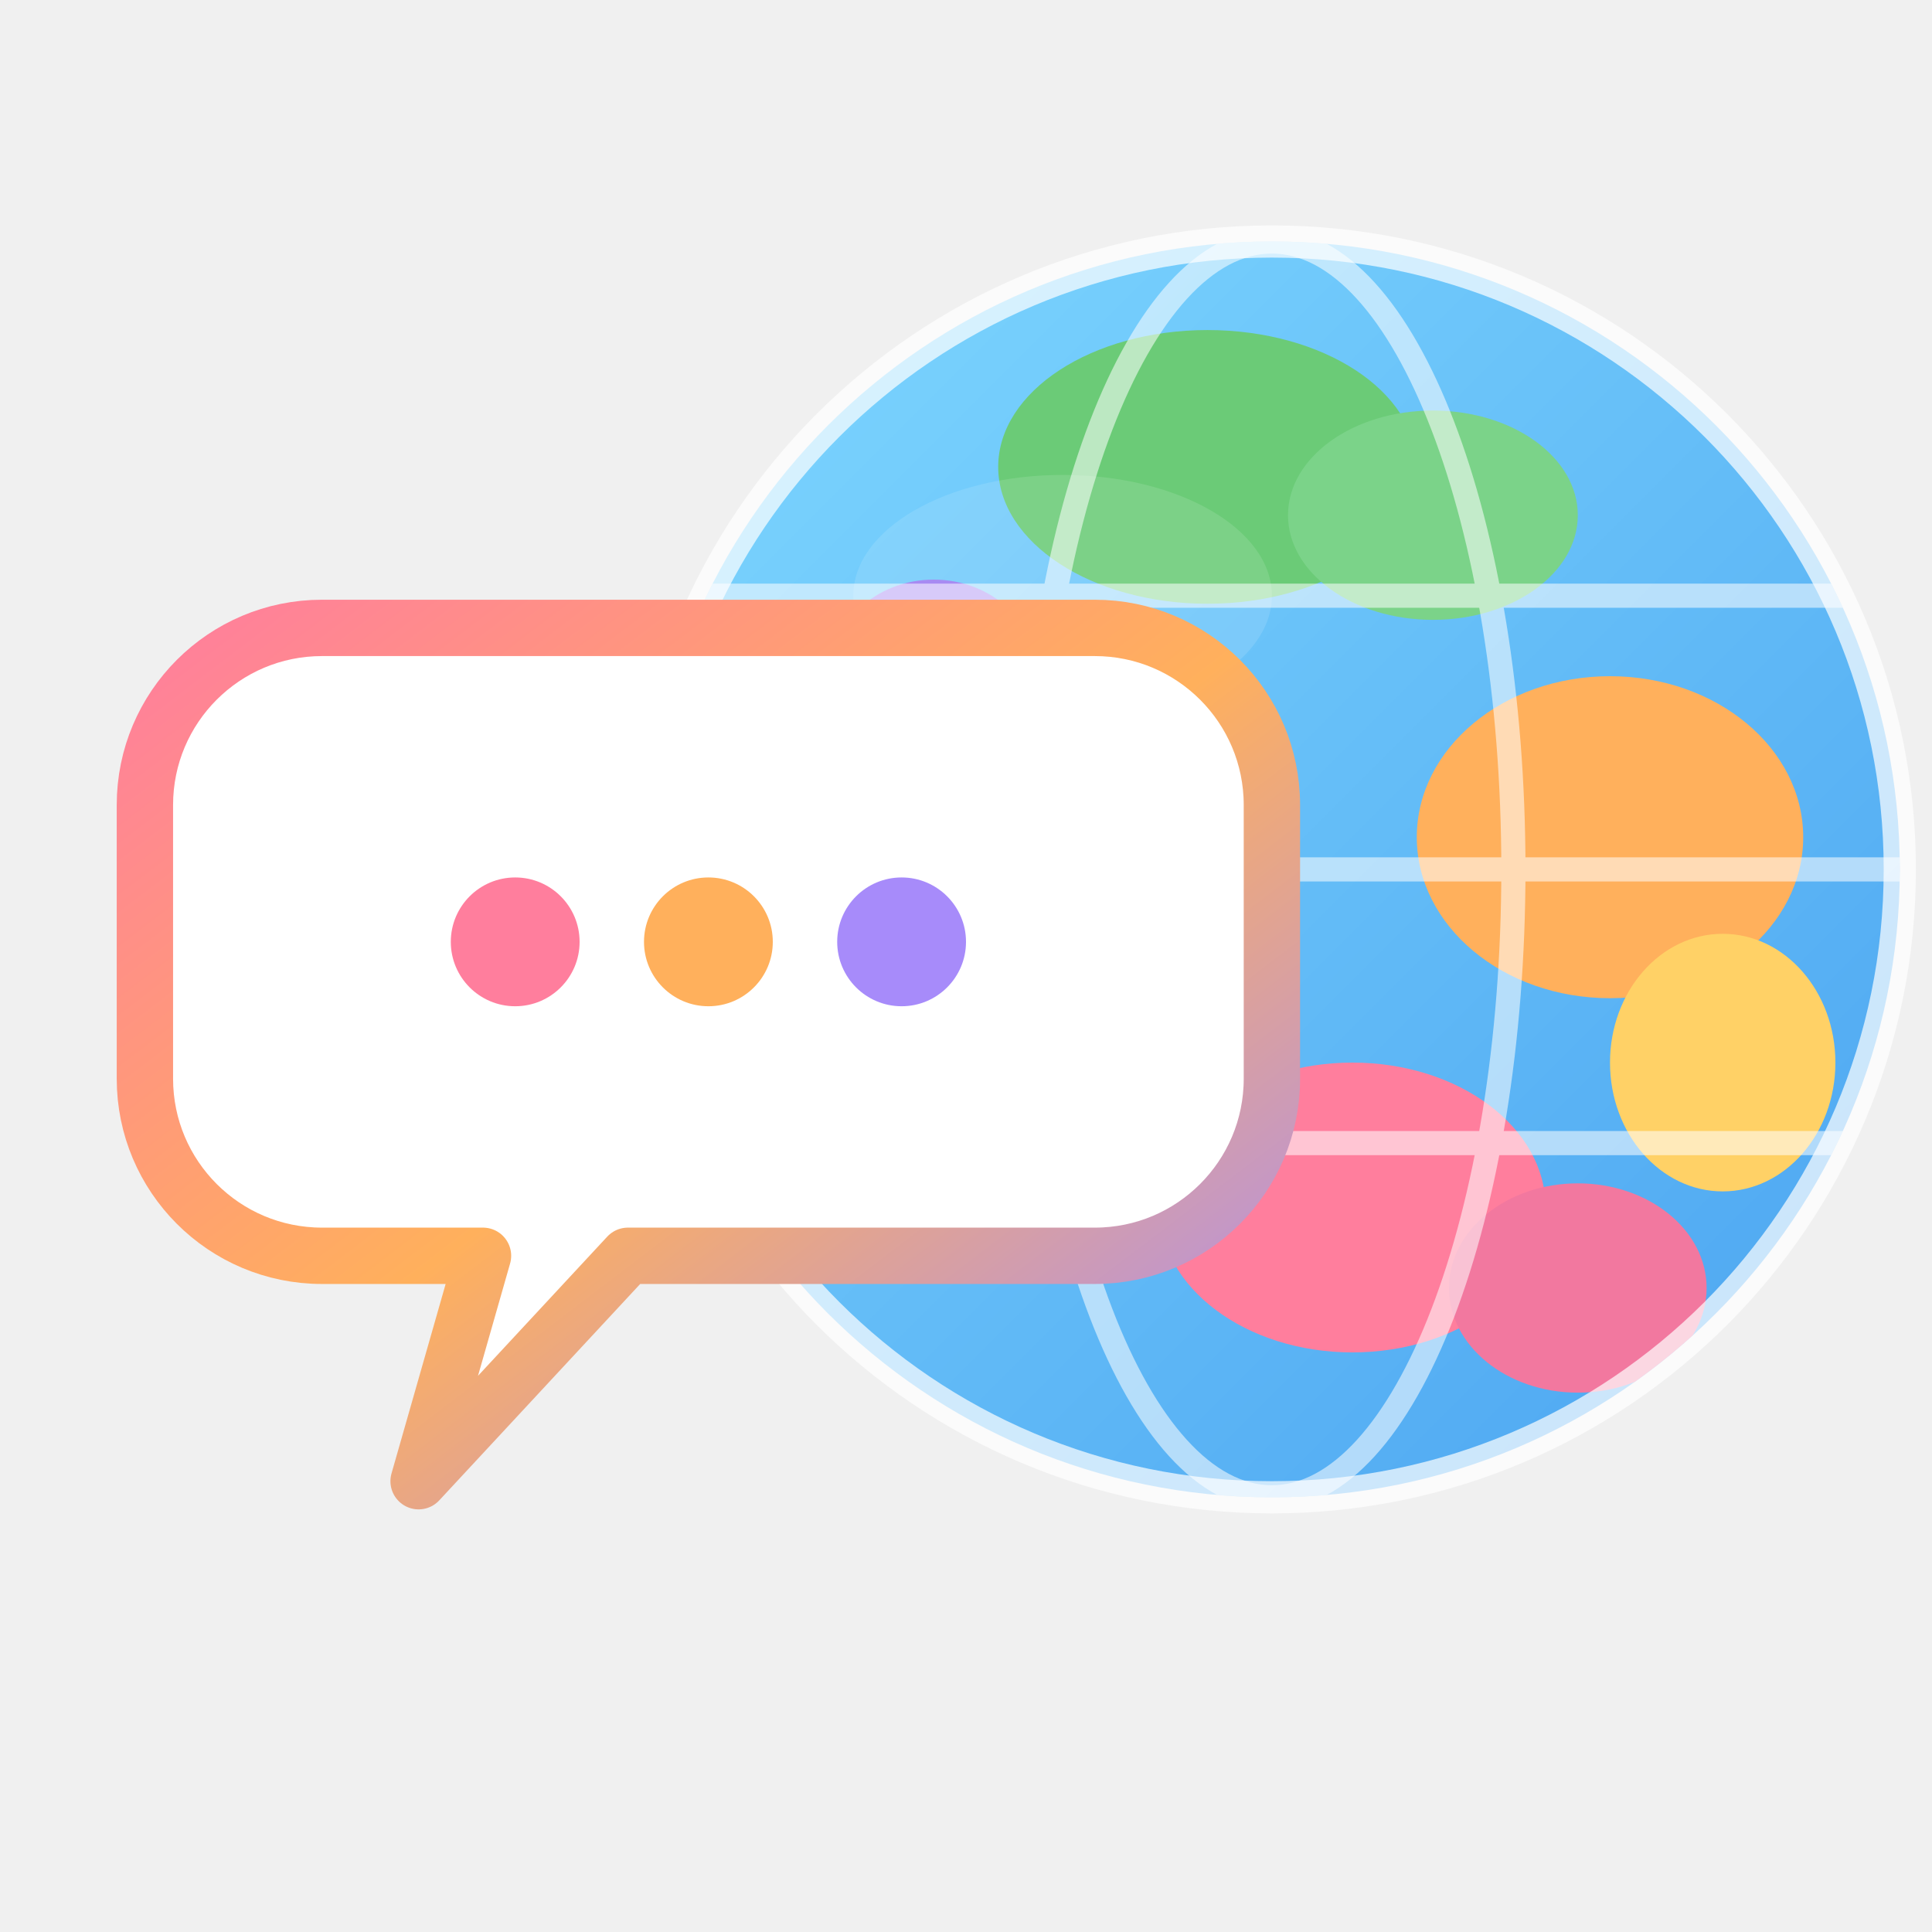
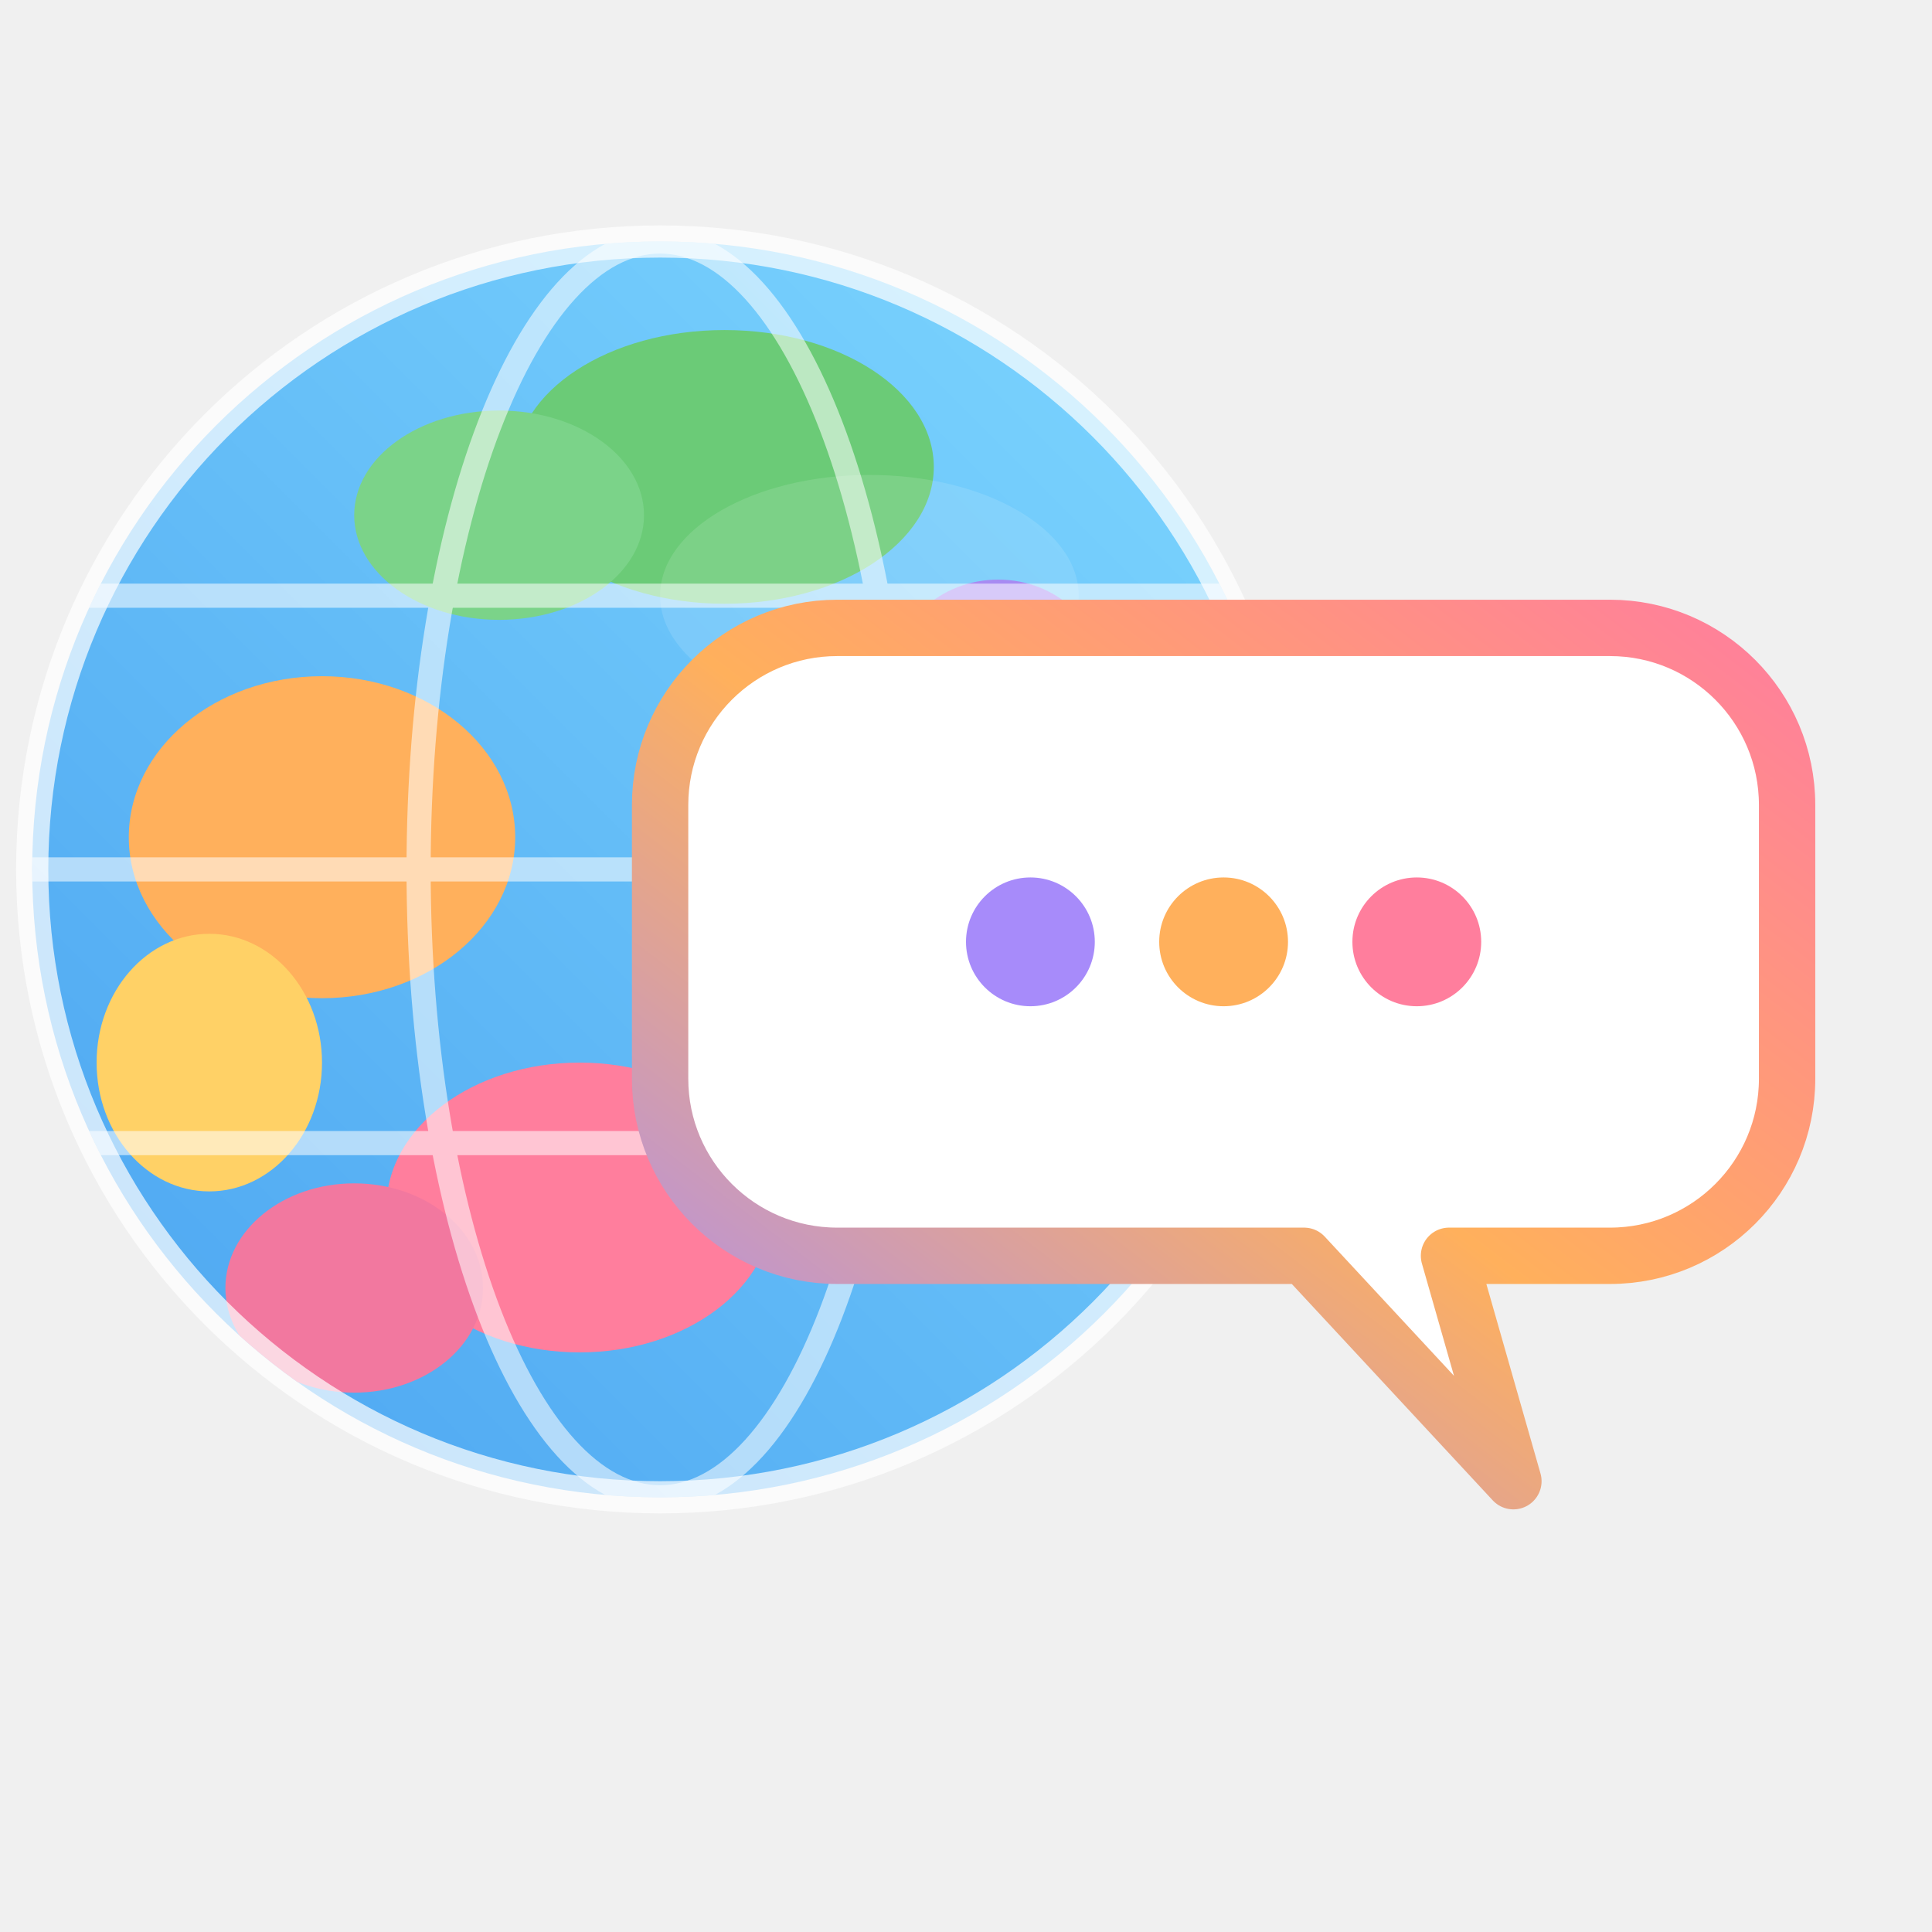
<svg xmlns="http://www.w3.org/2000/svg" viewBox="0 0 240 240" width="240" height="240" role="img" aria-label="Myla Logo – Sprechblase vorne, bunter Globus dahinter rechts">
  <defs>
    <linearGradient id="ocean" x1="0" y1="0" x2="1" y2="1">
      <stop offset="0" stop-color="#7FD8FF" />
      <stop offset="1" stop-color="#4AA3F0" />
    </linearGradient>
    <linearGradient id="bubbleStroke" x1="0" y1="0" x2="1" y2="1">
      <stop offset="0" stop-color="#FF7E9D" />
      <stop offset="0.5" stop-color="#FFB05C" />
      <stop offset="1" stop-color="#A78BFA" />
    </linearGradient>
    <clipPath id="globeClip">
      <circle cx="158" cy="108" r="78" />
    </clipPath>
  </defs>
-   <circle cx="158" cy="108" r="78" fill="url(#ocean)" />
-   <g clip-path="url(#globeClip)">
+   <g transform="translate(240,0) scale(-1,1)">
+     <circle cx="158" cy="108" r="78" fill="url(#ocean)" />
+     <g clip-path="url(#globeClip)">
+       <g>
+         <ellipse cx="150" cy="58" rx="26" ry="17" fill="#6BCB77" />
+         <ellipse cx="178" cy="64" rx="18" ry="13" fill="#7BD389" />
+         <ellipse cx="200" cy="104" rx="24" ry="20" fill="#FFB05C" />
+         <ellipse cx="214" cy="132" rx="14" ry="16" fill="#FFD166" />
+         <ellipse cx="168" cy="150" rx="24" ry="18" fill="#FF7E9D" />
+         <ellipse cx="196" cy="160" rx="16" ry="13" fill="#F2789F" />
+         <ellipse cx="120" cy="120" rx="18" ry="22" fill="#A78BFA" />
+         <ellipse cx="116" cy="84" rx="13" ry="12" fill="#9B7BF0" />
+       </g>
+       <g fill="none" stroke="#FFFFFF" stroke-width="3" opacity="0.55">
+         <ellipse cx="158" cy="108" rx="30" ry="78" />
+         <line x1="80" y1="108" x2="236" y2="108" />
+         <line x1="86" y1="74" x2="230" y2="74" />
+         <line x1="86" y1="142" x2="230" y2="142" />
+       </g>
+     </g>
+     <circle cx="158" cy="108" r="78" fill="none" stroke="#FFFFFF" stroke-width="4" opacity="0.7" />
+     <ellipse cx="132" cy="74" rx="26" ry="15" fill="#FFFFFF" opacity="0.12" />
    <g>
-       <ellipse cx="150" cy="58" rx="26" ry="17" fill="#6BCB77" />
-       <ellipse cx="178" cy="64" rx="18" ry="13" fill="#7BD389" />
-       <ellipse cx="200" cy="104" rx="24" ry="20" fill="#FFB05C" />
-       <ellipse cx="214" cy="132" rx="14" ry="16" fill="#FFD166" />
-       <ellipse cx="168" cy="150" rx="24" ry="18" fill="#FF7E9D" />
-       <ellipse cx="196" cy="160" rx="16" ry="13" fill="#F2789F" />
-       <ellipse cx="120" cy="120" rx="18" ry="22" fill="#A78BFA" />
-       <ellipse cx="116" cy="84" rx="13" ry="12" fill="#9B7BF0" />
-     </g>
-     <g fill="none" stroke="#FFFFFF" stroke-width="3" opacity="0.55">
-       <ellipse cx="158" cy="108" rx="30" ry="78" />
-       <line x1="80" y1="108" x2="236" y2="108" />
-       <line x1="86" y1="74" x2="230" y2="74" />
-       <line x1="86" y1="142" x2="230" y2="142" />
+       <path d="M40 78 H136 A22 22 0 0 1 158 100 V134 A22 22 0 0 1 136 156              H78 L52 184 L60 156 H40 A22 22 0 0 1 18 134 V100 A22 22 0 0 1 40 78 Z" fill="#FFFFFF" stroke="url(#bubbleStroke)" stroke-width="7" stroke-linejoin="round" />
+       <circle cx="64" cy="117" r="8" fill="#FF7E9D" />
+       <circle cx="88" cy="117" r="8" fill="#FFB05C" />
+       <circle cx="112" cy="117" r="8" fill="#A78BFA" />
    </g>
  </g>
-   <circle cx="158" cy="108" r="78" fill="none" stroke="#FFFFFF" stroke-width="4" opacity="0.7" />
-   <ellipse cx="132" cy="74" rx="26" ry="15" fill="#FFFFFF" opacity="0.12" />
-   <g>
-     <path d="M40 78 H136 A22 22 0 0 1 158 100 V134 A22 22 0 0 1 136 156              H78 L52 184 L60 156 H40 A22 22 0 0 1 18 134 V100 A22 22 0 0 1 40 78 Z" fill="#FFFFFF" stroke="url(#bubbleStroke)" stroke-width="7" stroke-linejoin="round" />
-     <circle cx="64" cy="117" r="8" fill="#FF7E9D" />
-     <circle cx="88" cy="117" r="8" fill="#FFB05C" />
-     <circle cx="112" cy="117" r="8" fill="#A78BFA" />
-   </g>
</svg>
